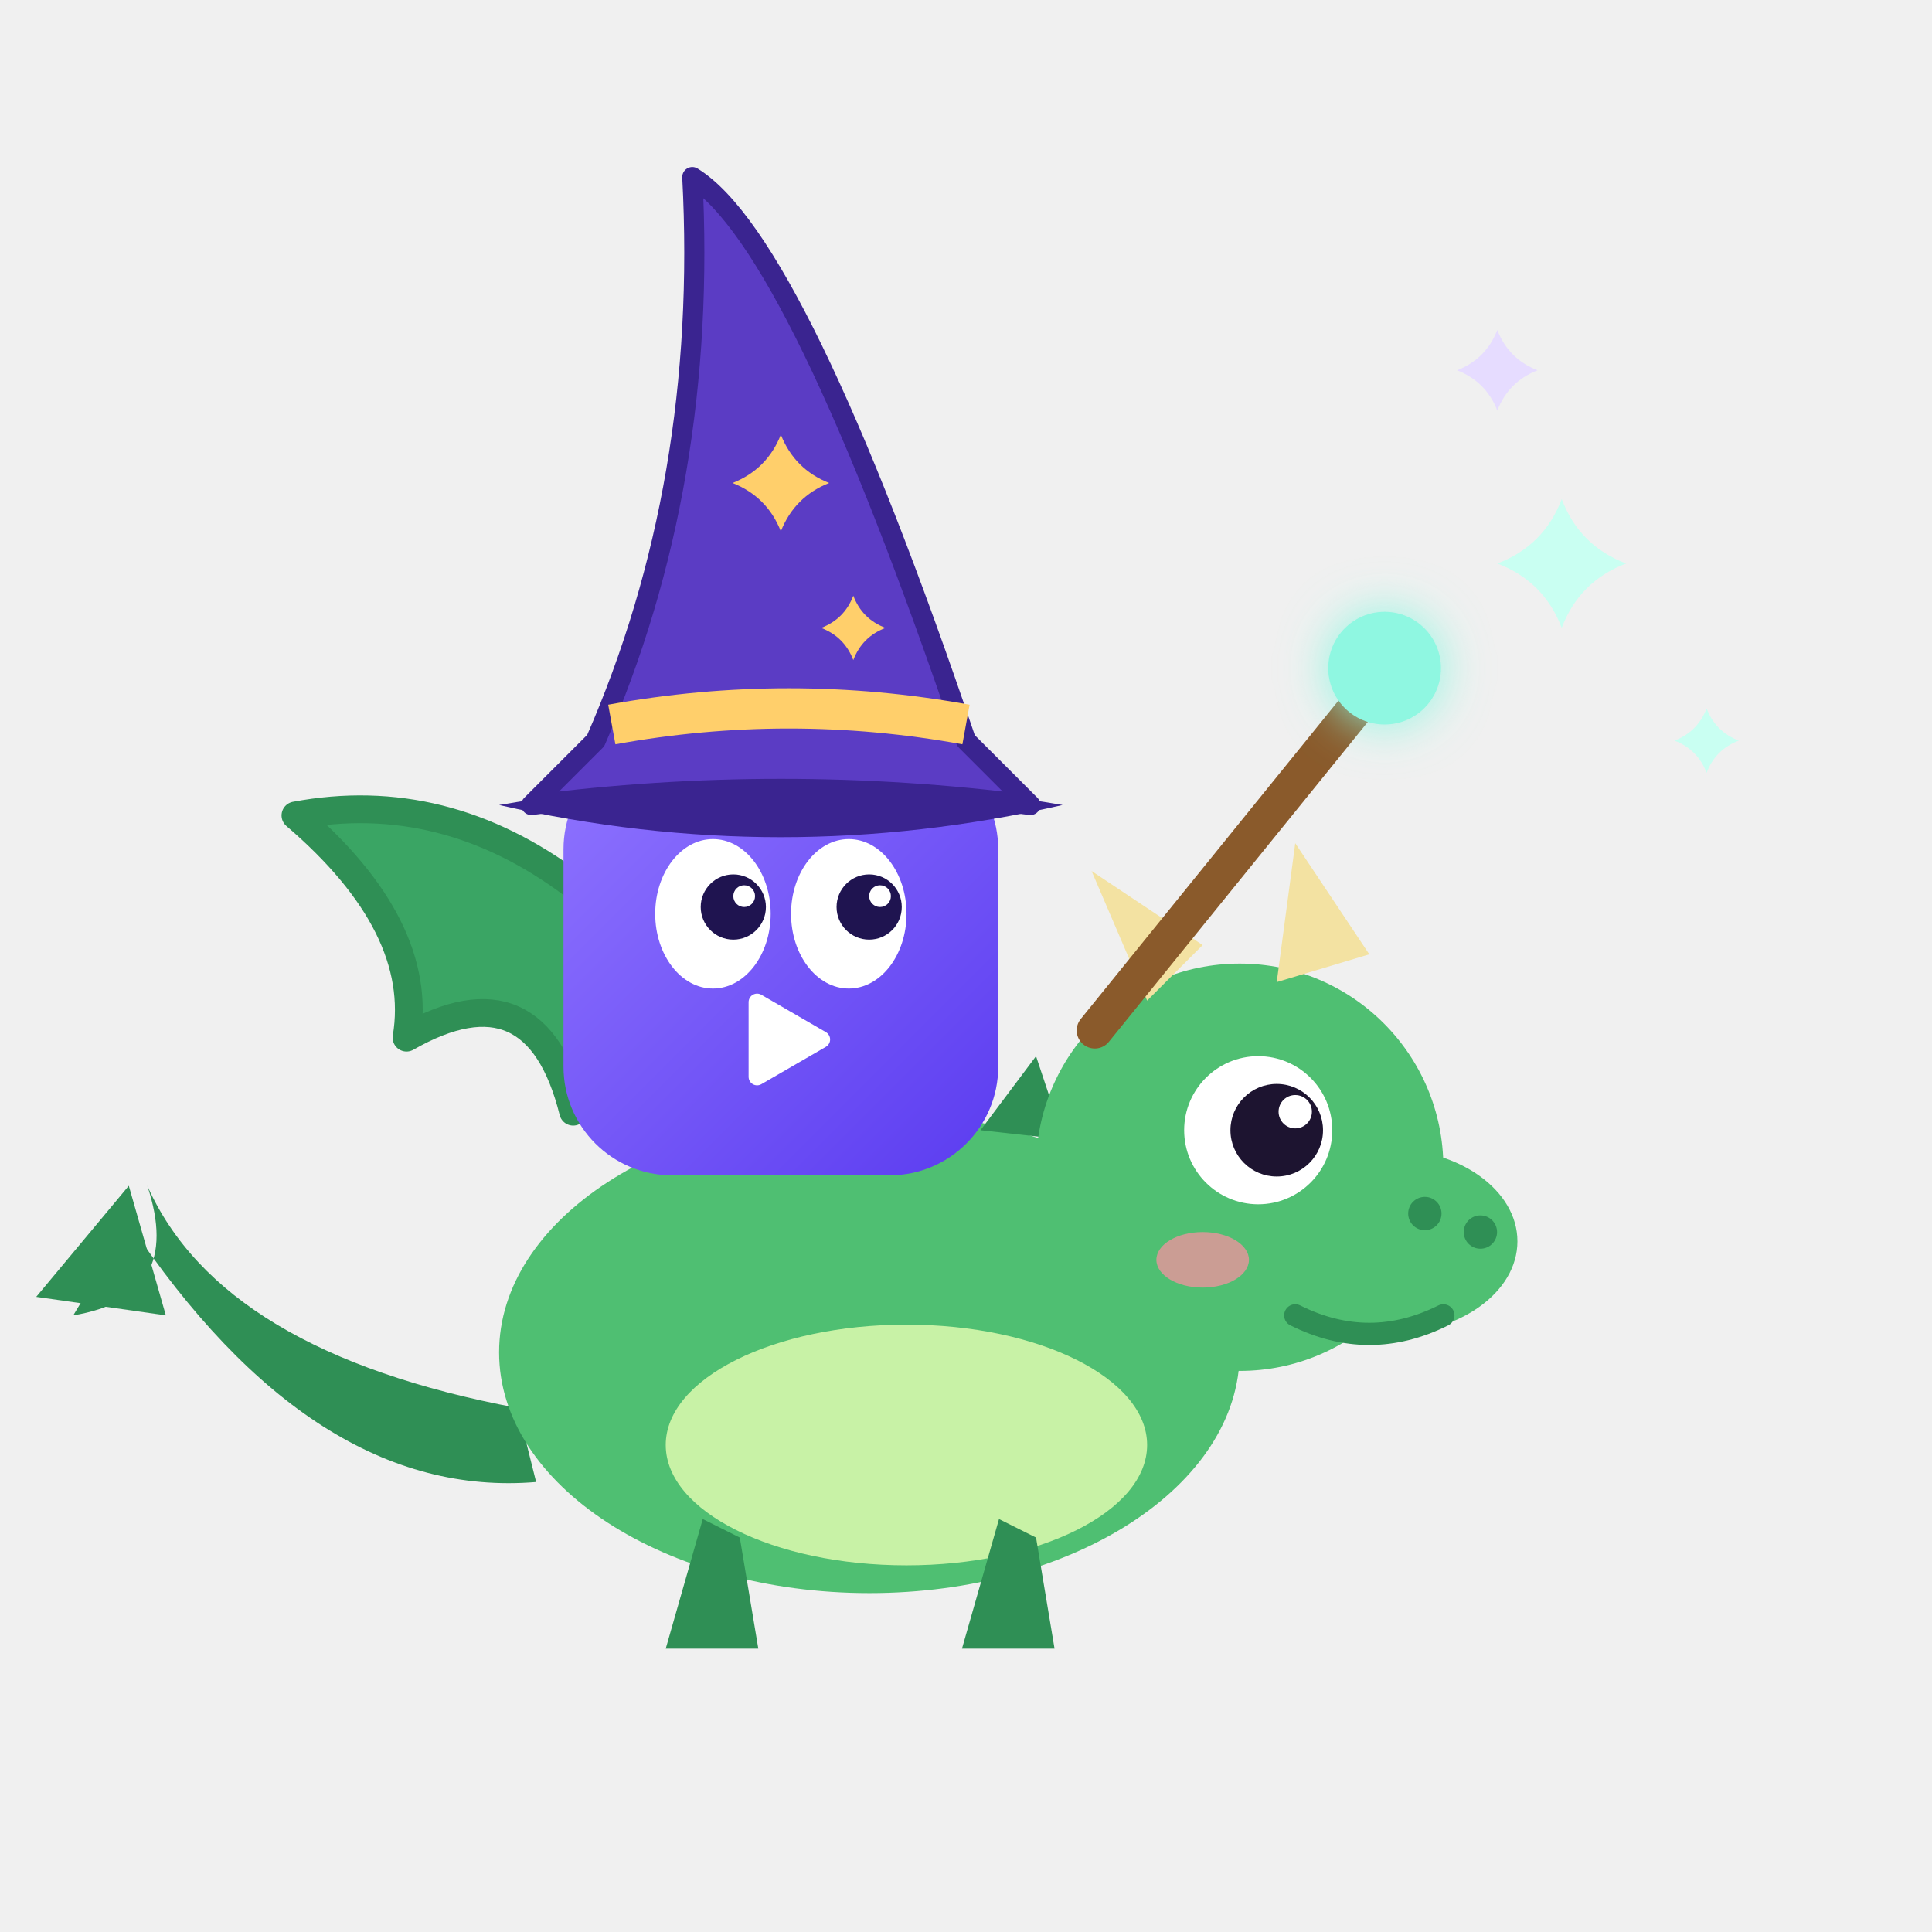
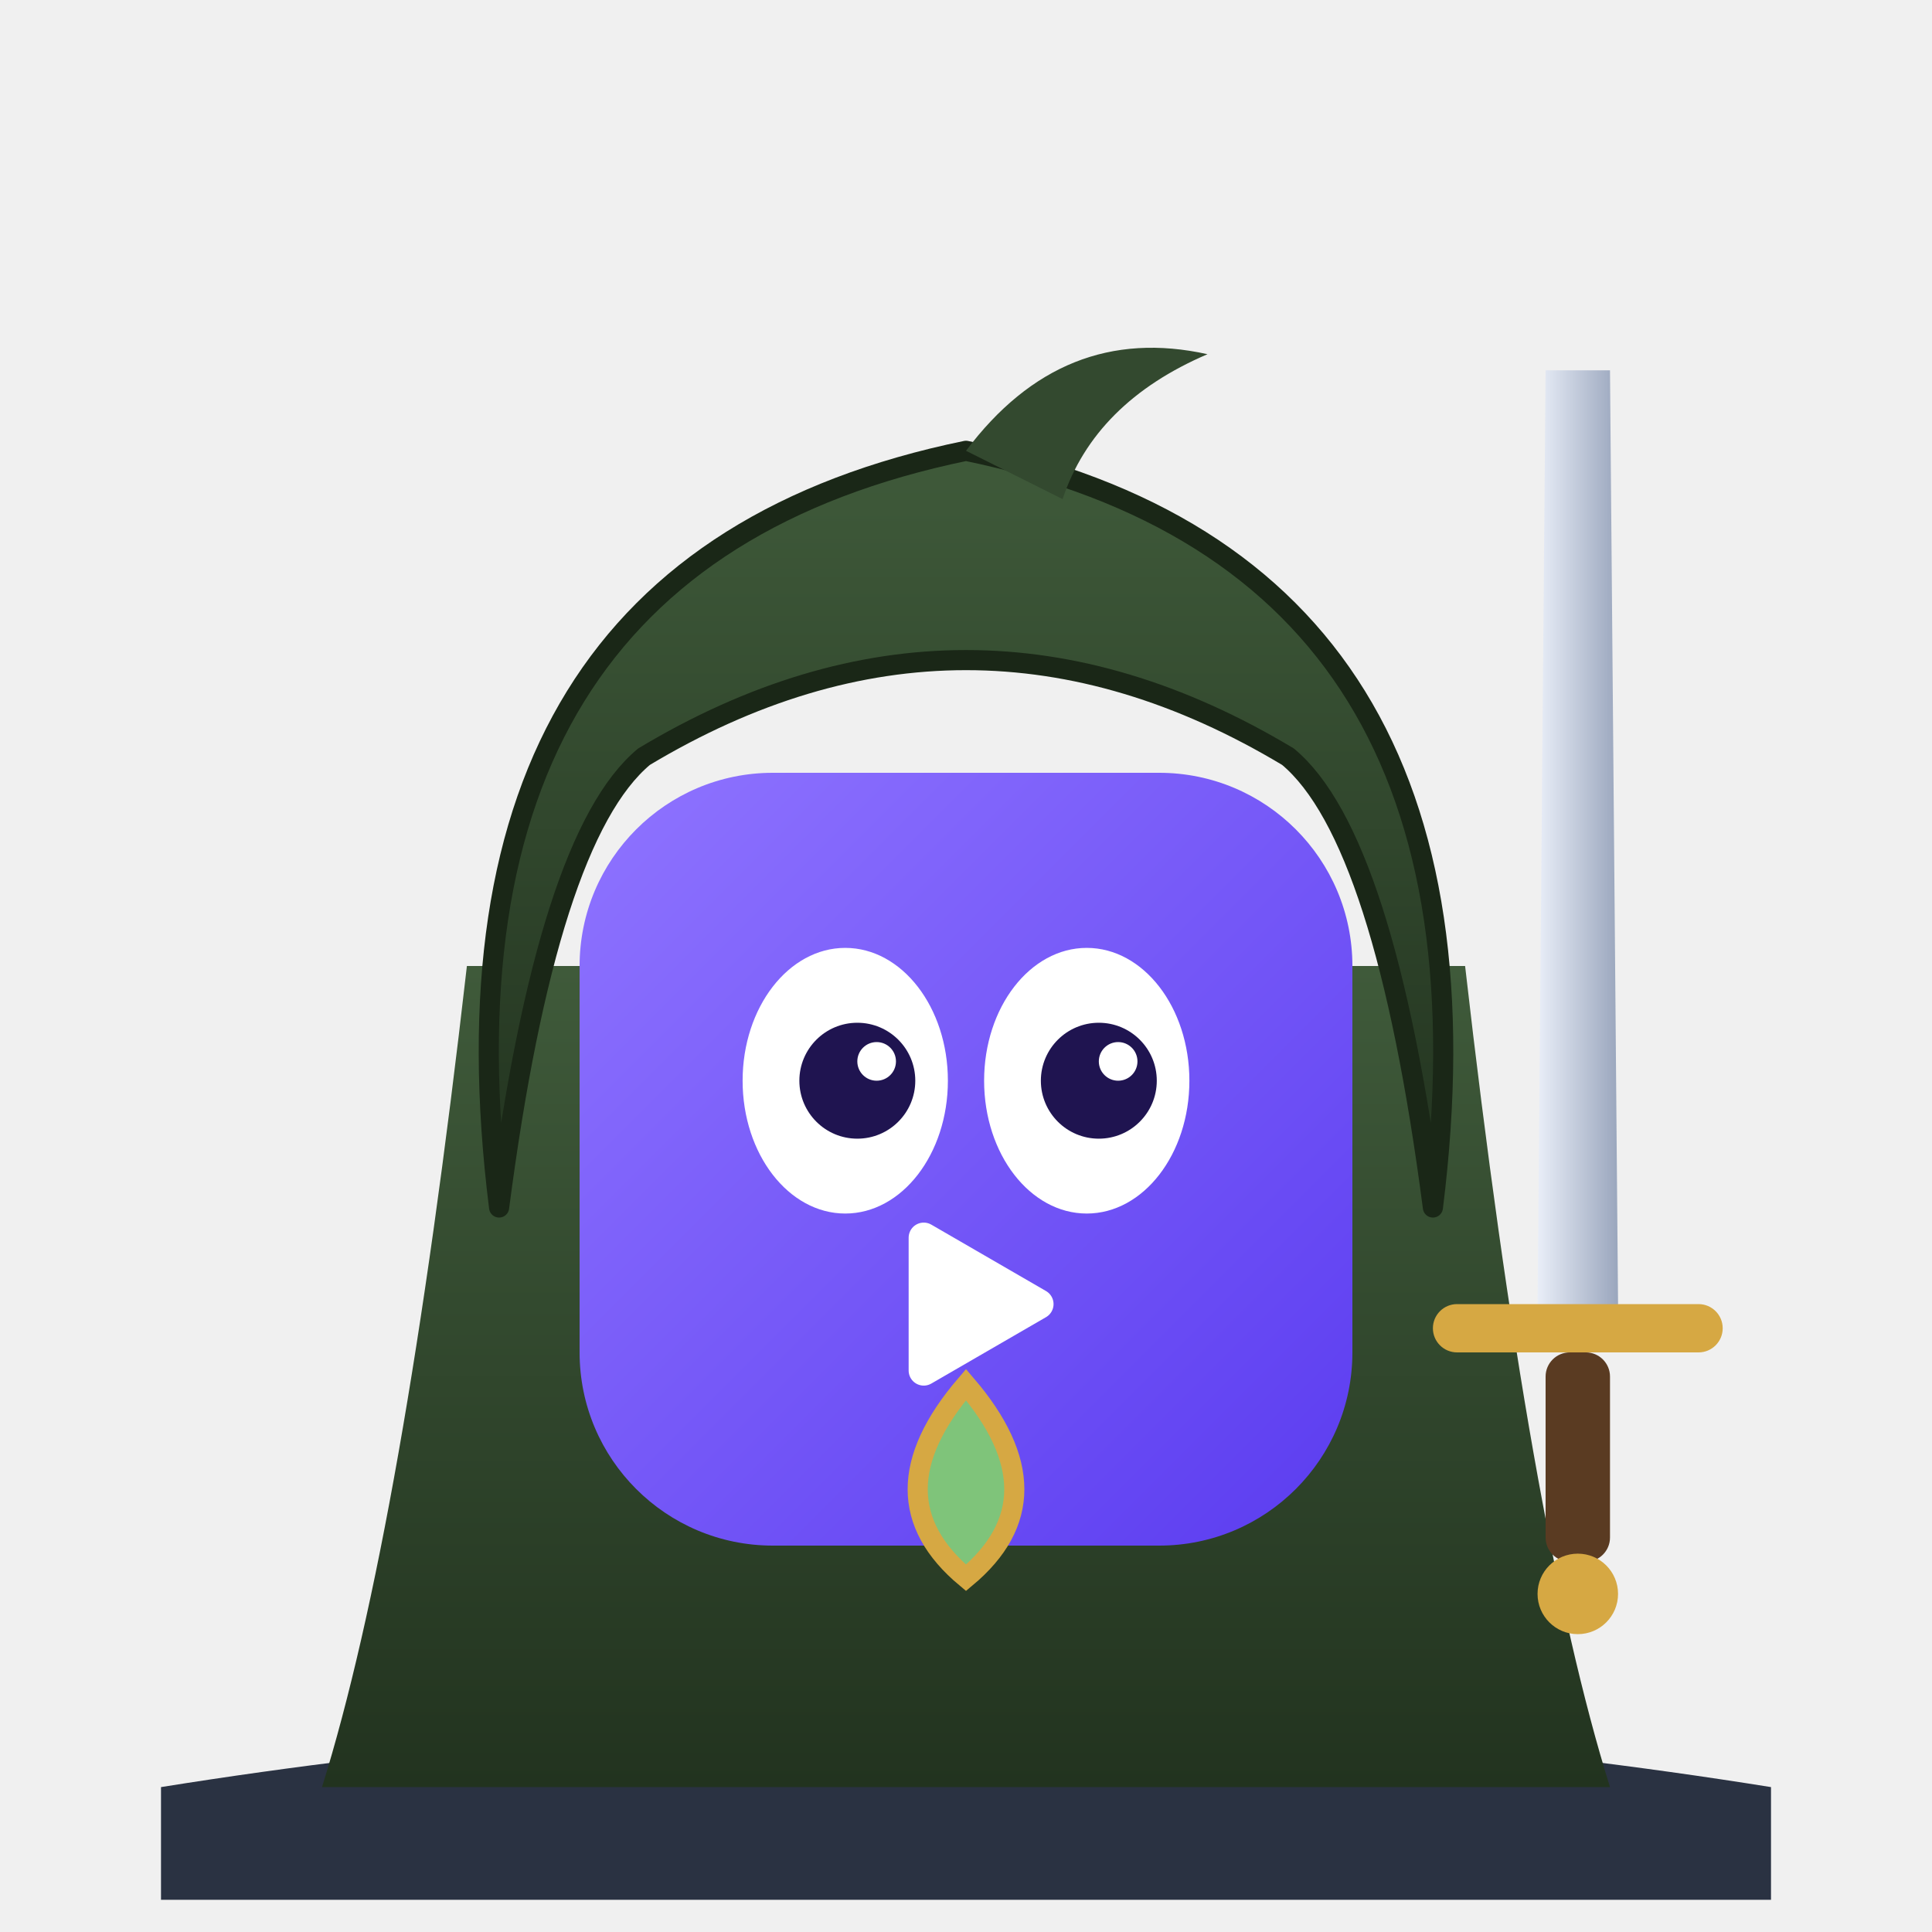
<svg xmlns="http://www.w3.org/2000/svg" width="240" height="240" viewBox="0 0 240 240">
  <defs>
    <linearGradient id="lg" x1="0" y1="0" x2="64" y2="64" gradientUnits="userSpaceOnUse">
      <stop offset="0" stop-color="#8f74ff" />
      <stop offset="1" stop-color="#5b3cf0" />
    </linearGradient>
-     <filter id="g" x="-60%" y="-60%" width="220%" height="220%">
-       <feGaussianBlur stdDeviation="3" result="b" />
-       <feMerge>
-         <feMergeNode in="b" />
-         <feMergeNode in="SourceGraphic" />
-       </feMerge>
-     </filter>
+     <linearGradient id="cloak" x1="0" y1="0" x2="0" y2="1">
+       <stop offset="0" stop-color="#3f5a3a" />
+       <stop offset="1" stop-color="#22331f" />
+     </linearGradient>
+     <linearGradient id="blade" x1="0" y1="0" x2="1" y2="0">
+       <stop offset="0" stop-color="#e9eef8" />
+       <stop offset="1" stop-color="#9aa6bd" />
+     </linearGradient>
  </defs>
-   <g transform="translate(108 168) scale(1.15 1.15)">
-     <path d="M-38 6 Q-70 0 -78 -18 Q-74 -6 -86 -4 L-80 -14 Q-60 16 -36 14Z" fill="#2f8f55" />
-     <path d="M-90 -6 L-80 -18 L-76 -4Z" fill="#2f8f55" />
-     <path d="M-6 -16 Q-30 -64 -62 -58 Q-48 -46 -50 -34 Q-36 -42 -32 -26 Q-22 -34 -8 -12Z" fill="#3aa564" stroke="#2f8f55" stroke-width="3" stroke-linejoin="round" />
-     <ellipse cx="0" cy="0" rx="40" ry="26" fill="#4fbf72" />
-     <ellipse cx="4" cy="10" rx="26" ry="13" fill="#c8f2a6" />
-     <path d="M14 18 l-4 14 h10 l-2 -12Z M-18 18 l-4 14 h10 l-2 -12Z" fill="#2f8f55" />
-     <path d="M-20 -24 l6 -9 l4 9 M-4 -27 l6 -9 l4 9 M12 -24 l6 -8 l3 9" fill="#2f8f55" />
-     <circle cx="40" cy="-20" r="22" fill="#4fbf72" />
-     <ellipse cx="56" cy="-12" rx="14" ry="10" fill="#4fbf72" />
-     <circle cx="60" cy="-15" r="1.8" fill="#2f8f55" />
-     <circle cx="66" cy="-13" r="1.8" fill="#2f8f55" />
-     <path d="M30 -38 l-6 -14 l12 8Z M44 -40 l2 -15 l8 12Z" fill="#f3e2a2" />
-     <circle cx="42" cy="-24" r="8" fill="#fff" />
-     <circle cx="44" cy="-24" r="5" fill="#1d1430" />
-     <circle cx="46" cy="-26" r="1.8" fill="#fff" />
-     <ellipse cx="36" cy="-10" rx="5" ry="3" fill="#ff8fa3" opacity=".7" />
-     <path d="M46 -4 Q54 0 62 -4" stroke="#2f8f55" stroke-width="2.4" fill="none" stroke-linecap="round" />
-   </g>
-   <g transform="translate(70 92) scale(0.8438)">
+   <path d="M20 222 Q120 206 220 222 V236 H20Z" fill="#2a3242" />
+   <path d="M58 120 Q50 190 40 222 H200 Q190 190 182 120Z" fill="url(#cloak)" />
+   <g transform="translate(72 96) scale(1.5)">
    <rect width="64" height="64" rx="16" fill="url(#lg)" />
    <ellipse cx="22" cy="25.5" rx="8.5" ry="11" fill="#fff" />
-     <circle cx="25" cy="24.5" r="4.8" fill="#1f1450" />
-     <circle cx="26.6" cy="22.9" r="1.6" fill="#fff" />
+     <circle cx="23" cy="25.5" r="4.8" fill="#1f1450" />
+     <circle cx="24.6" cy="23.9" r="1.6" fill="#fff" />
    <ellipse cx="42" cy="25.5" rx="8.5" ry="11" fill="#fff" />
-     <circle cx="45" cy="24.5" r="4.8" fill="#1f1450" />
-     <circle cx="46.6" cy="22.9" r="1.6" fill="#fff" />
+     <circle cx="43" cy="25.5" r="4.8" fill="#1f1450" />
+     <circle cx="44.6" cy="23.9" r="1.6" fill="#fff" />
    <path d="M28.5 38.5 L38 44 L28.5 49.5 Z" fill="#fff" stroke="#fff" stroke-width="2.5" stroke-linejoin="round" />
  </g>
-   <path d="M66 100 Q97 96 128 100 L120 92 Q99 30 86 22 Q88 60 74 92Z" fill="#5b3cc4" stroke="#3a2490" stroke-width="2.5" stroke-linejoin="round" />
-   <path d="M62 100 Q97 108 132 100 Q97 94 62 100Z" fill="#3a2490" />
-   <path d="M76 90 Q98 86 120 90" stroke="#ffcf6b" stroke-width="5" fill="none" />
-   <path d="M97 54 Q98.7 58.3 103 60 Q98.7 61.7 97 66 Q95.3 61.7 91 60 Q95.3 58.3 97 54Z" fill="#ffcf6b" opacity="1" />
-   <path d="M106 74 Q107.1 76.9 110 78 Q107.1 79.1 106 82 Q104.9 79.1 102 78 Q104.9 76.9 106 74Z" fill="#ffcf6b" opacity="1" />
-   <line x1="136" y1="128" x2="170" y2="86" stroke="#8a5a2b" stroke-width="4.5" stroke-linecap="round" />
-   <circle cx="172" cy="83" r="7" fill="#8ff7e1" filter="url(#g)" />
-   <path d="M194 62 Q196.2 67.8 202 70 Q196.2 72.2 194 78 Q191.8 72.2 186 70 Q191.8 67.8 194 62Z" fill="#c9fff2" opacity="1" />
-   <path d="M186 41 Q187.4 44.6 191 46 Q187.4 47.4 186 51 Q184.6 47.4 181 46 Q184.6 44.6 186 41Z" fill="#e6dcff" opacity="1" />
-   <path d="M212 88 Q213.1 90.9 216 92 Q213.1 93.1 212 96 Q210.9 93.1 208 92 Q210.9 90.9 212 88Z" fill="#c9fff2" opacity="1" />
+   <path d="M62 150 Q52 70 120 56 Q188 70 178 150 Q172 104 160 94 Q120 70 80 94 Q68 104 62 150Z" fill="url(#cloak)" stroke="#1a2717" stroke-width="2.5" stroke-linejoin="round" />
+   <path d="M120 56 Q132 40 150 44 Q136 50 132 62Z" fill="#33492f" />
+   <path d="M120 196 Q108 186 120 172 Q132 186 120 196Z" fill="#7fc47a" stroke="#d6a843" stroke-width="2.5" />
+   <g transform="translate(196 132)">
+     <path d="M-4 -86 L4 -86 L5 30 L0 38 L-5 30Z" fill="url(#blade)" />
+     <rect x="-18" y="30" width="36" height="6" rx="3" fill="#d6a843" />
+     <rect x="-4" y="36" width="8" height="26" rx="3" fill="#5a3b22" />
+     <circle cx="0" cy="66" r="5" fill="#d6a843" />
+   </g>
</svg>
